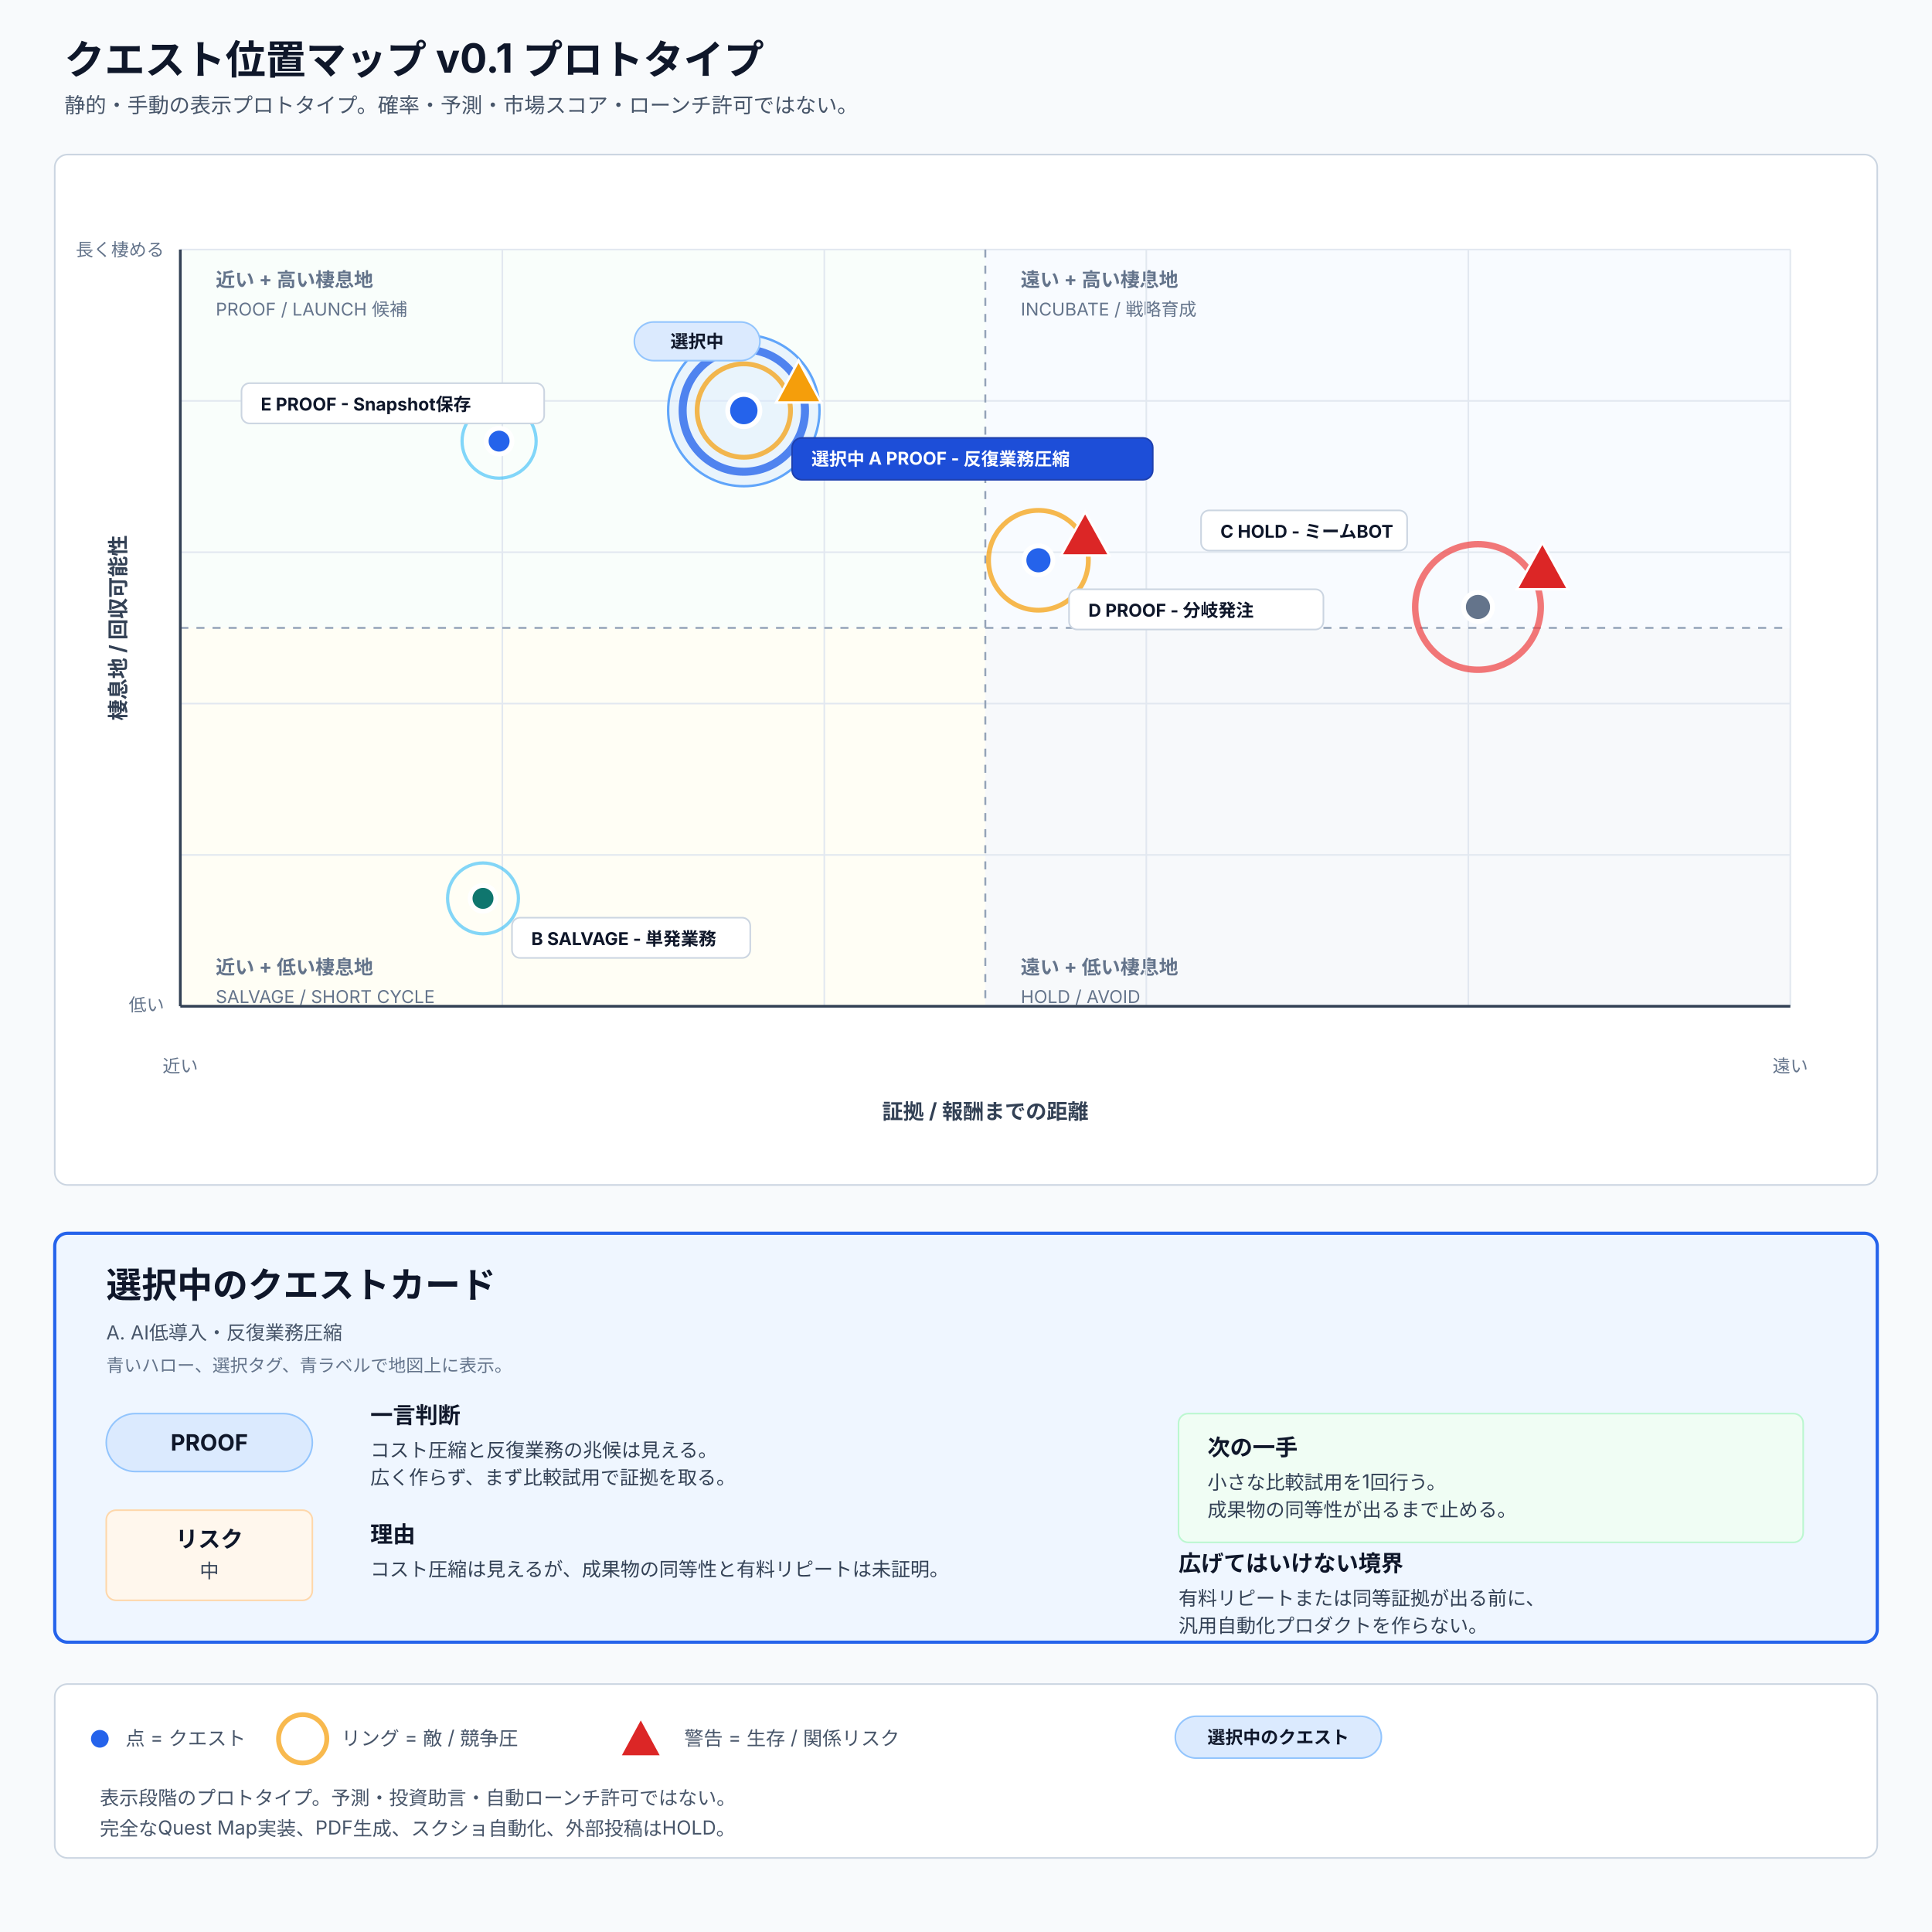
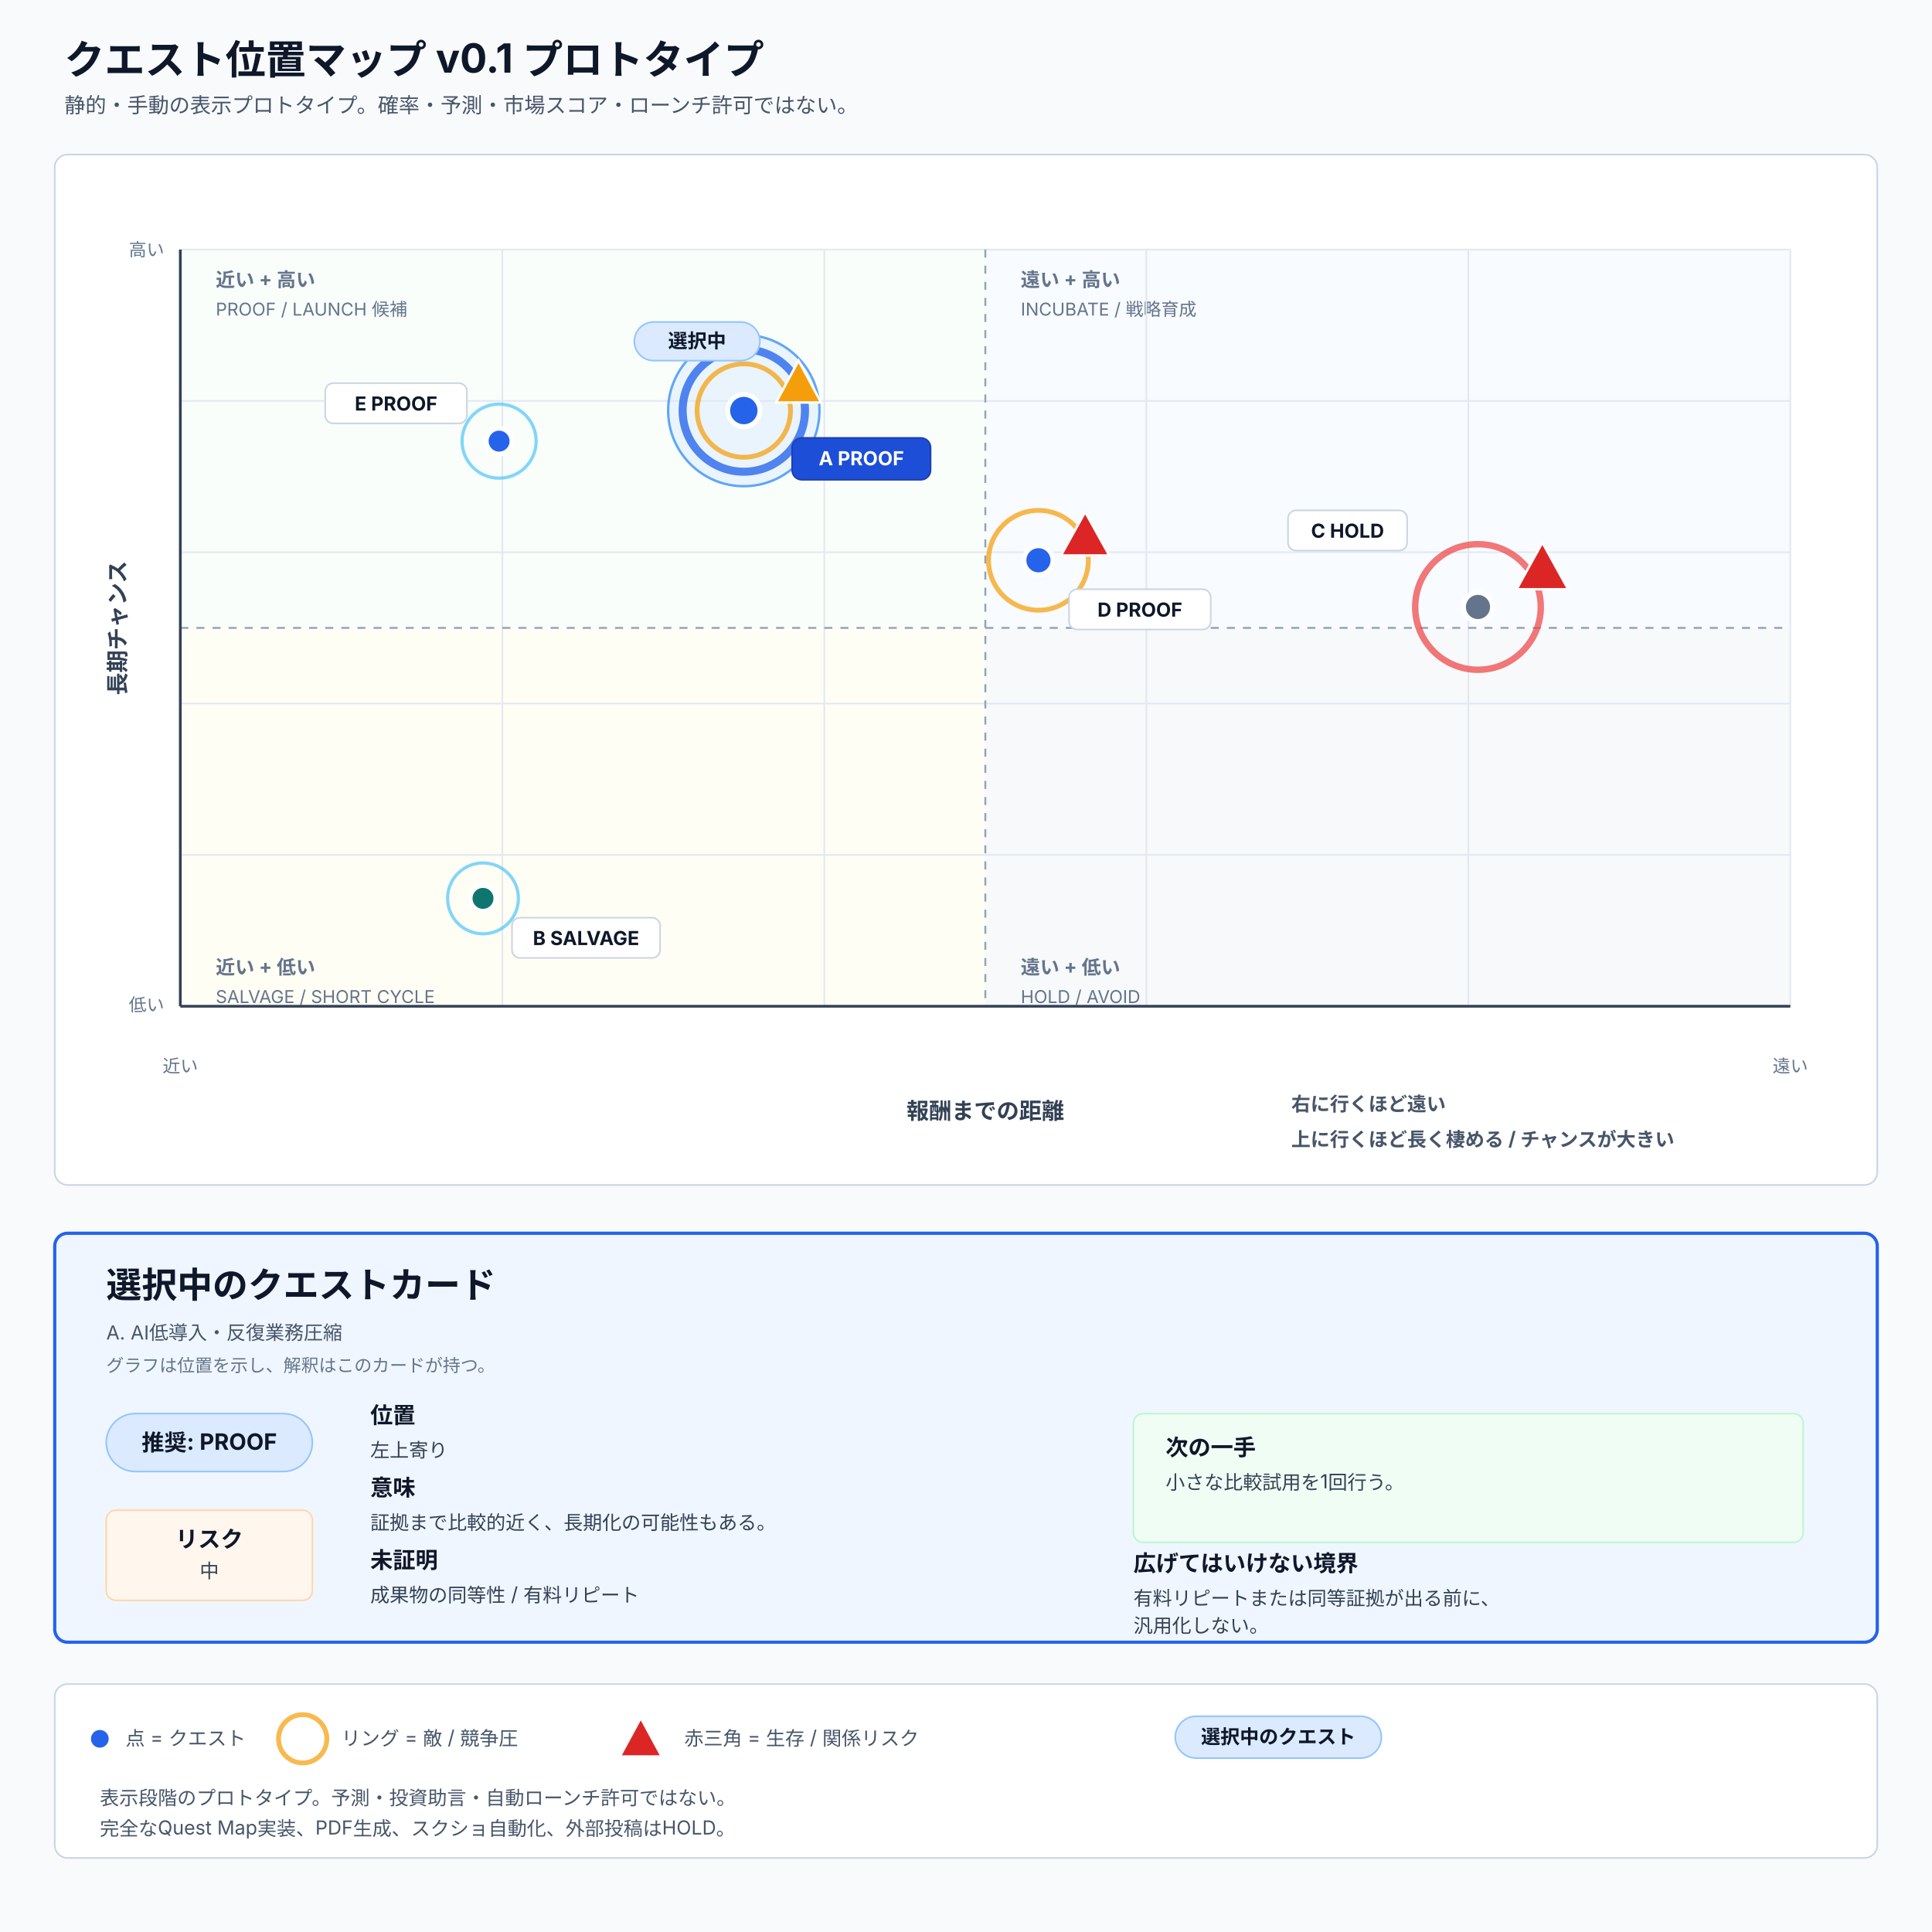
<svg xmlns="http://www.w3.org/2000/svg" width="1200" height="1200" viewBox="0 0 1200 1200" role="img" aria-labelledby="title desc" font-family="Inter, -apple-system, BlinkMacSystemFont, 'Hiragino Sans', 'Yu Gothic', 'Noto Sans CJK JP', sans-serif">
  <style>
    .bg { fill: #f8fafc; }
    .panel { fill: #ffffff; stroke: #cbd5e1; stroke-width: 1; }
    .selected-panel { fill: #eff6ff; stroke: #2563eb; stroke-width: 2; }
    .grid { stroke: #e2e8f0; stroke-width: 1; }
    .axis { stroke: #334155; stroke-width: 1.7; }
    .midline { stroke: #94a3b8; stroke-width: 1.2; stroke-dasharray: 5 5; }
    .title { fill: #0f172a; font-size: 25px; font-weight: 700; }
    .subtitle { fill: #475569; font-size: 13px; }
-     .label { fill: #334155; font-size: 13px; font-weight: 700; }
+     .label { fill: #334155; font-size: 14px; font-weight: 700; }
+     .helper { fill: #475569; font-size: 12px; font-weight: 700; }
    .small { fill: #475569; font-size: 12px; }
    .tiny { fill: #64748b; font-size: 11px; }
    .quad { fill: #64748b; font-size: 12px; font-weight: 700; }
    .ring-low { fill: none; stroke: #38bdf8; stroke-width: 2; stroke-opacity: 0.62; }
    .ring-med { fill: none; stroke: #f59e0b; stroke-width: 3; stroke-opacity: 0.72; }
    .ring-high { fill: none; stroke: #ef4444; stroke-width: 4; stroke-opacity: 0.72; }
    .selected-halo { fill: none; stroke: #2563eb; stroke-width: 5; stroke-opacity: 0.78; }
    .selected-glow { fill: #dbeafe; fill-opacity: 0.5; stroke: #60a5fa; stroke-width: 1.5; }
    .point { stroke: #ffffff; stroke-width: 3; }
    .proof { fill: #2563eb; }
    .hold { fill: #64748b; }
    .salvage { fill: #0f766e; }
    .tag { fill: #ffffff; stroke: #cbd5e1; stroke-width: 1; }
    .tag-selected { fill: #1d4ed8; stroke: #1e40af; stroke-width: 1; }
-     .tag-text { fill: #0f172a; font-size: 11px; font-weight: 700; }
-     .tag-selected-text { fill: #ffffff; font-size: 11px; font-weight: 700; }
+     .tag-text { fill: #0f172a; font-size: 12px; font-weight: 700; }
+     .tag-selected-text { fill: #ffffff; font-size: 12px; font-weight: 700; }
    .warn-med { fill: #f59e0b; stroke: #ffffff; stroke-width: 1.5; }
    .warn-high { fill: #dc2626; stroke: #ffffff; stroke-width: 1.5; }
    .card-title { fill: #0f172a; font-size: 22px; font-weight: 700; }
    .card-head { fill: #0f172a; font-size: 14px; font-weight: 700; }
    .card-text { fill: #334155; font-size: 12px; }
    .card-muted { fill: #64748b; font-size: 11px; }
    .action-pill { fill: #dbeafe; stroke: #93c5fd; stroke-width: 1; }
    .risk-box { fill: #fff7ed; stroke: #fed7aa; stroke-width: 1; }
    .next-box { fill: #f0fdf4; stroke: #bbf7d0; stroke-width: 1; }
    .boundary { fill: #475569; font-size: 12px; }
  </style>
  <rect class="bg" x="0" y="0" width="1200" height="1200" />
  <text x="40" y="46" class="title">クエスト位置マップ v0.1 プロトタイプ</text>
  <text x="40" y="70" class="subtitle">静的・手動の表示プロトタイプ。確率・予測・市場スコア・ローンチ許可ではない。</text>
  <rect class="panel" x="34" y="96" width="1132" height="640" rx="8" />
  <rect x="112" y="155" width="500" height="235" fill="#f0fdf4" fill-opacity="0.38" />
  <rect x="612" y="155" width="500" height="235" fill="#eff6ff" fill-opacity="0.4" />
  <rect x="112" y="390" width="500" height="235" fill="#fefce8" fill-opacity="0.46" />
  <rect x="612" y="390" width="500" height="235" fill="#f1f5f9" fill-opacity="0.54" />
-   <text x="134" y="178" class="quad">近い + 高い棲息地</text>
+   <text x="134" y="178" class="quad">近い + 高い</text>
  <text x="134" y="196" class="tiny">PROOF / LAUNCH 候補</text>
-   <text x="634" y="178" class="quad">遠い + 高い棲息地</text>
+   <text x="634" y="178" class="quad">遠い + 高い</text>
  <text x="634" y="196" class="tiny">INCUBATE / 戦略育成</text>
-   <text x="134" y="605" class="quad">近い + 低い棲息地</text>
+   <text x="134" y="605" class="quad">近い + 低い</text>
  <text x="134" y="623" class="tiny">SALVAGE / SHORT CYCLE</text>
-   <text x="634" y="605" class="quad">遠い + 低い棲息地</text>
+   <text x="634" y="605" class="quad">遠い + 低い</text>
  <text x="634" y="623" class="tiny">HOLD / AVOID</text>
  <line x1="112" y1="155" x2="112" y2="625" class="grid" />
  <line x1="312" y1="155" x2="312" y2="625" class="grid" />
  <line x1="512" y1="155" x2="512" y2="625" class="grid" />
  <line x1="712" y1="155" x2="712" y2="625" class="grid" />
  <line x1="912" y1="155" x2="912" y2="625" class="grid" />
  <line x1="1112" y1="155" x2="1112" y2="625" class="grid" />
  <line x1="112" y1="625" x2="1112" y2="625" class="grid" />
  <line x1="112" y1="531" x2="1112" y2="531" class="grid" />
  <line x1="112" y1="437" x2="1112" y2="437" class="grid" />
  <line x1="112" y1="343" x2="1112" y2="343" class="grid" />
  <line x1="112" y1="249" x2="1112" y2="249" class="grid" />
  <line x1="112" y1="155" x2="1112" y2="155" class="grid" />
  <line x1="612" y1="155" x2="612" y2="625" class="midline" />
  <line x1="112" y1="390" x2="1112" y2="390" class="midline" />
  <line x1="112" y1="625" x2="1112" y2="625" class="axis" />
  <line x1="112" y1="155" x2="112" y2="625" class="axis" />
-   <text x="612" y="695" class="label" text-anchor="middle">証拠 / 報酬までの距離</text>
+   <text x="612" y="695" class="label" text-anchor="middle">報酬までの距離</text>
  <text x="112" y="666" class="tiny" text-anchor="middle">近い</text>
  <text x="1112" y="666" class="tiny" text-anchor="middle">遠い</text>
-   <text transform="translate(78 390) rotate(-90)" class="label" text-anchor="middle">棲息地 / 回収可能性</text>
+   <text transform="translate(78 390) rotate(-90)" class="label" text-anchor="middle">長期チャンス</text>
  <text x="102" y="628" class="tiny" text-anchor="end">低い</text>
-   <text x="102" y="159" class="tiny" text-anchor="end">長く棲める</text>
+   <text x="102" y="159" class="tiny" text-anchor="end">高い</text>
+   <text x="802" y="690" class="helper">右に行くほど遠い</text>
+   <text x="802" y="712" class="helper">上に行くほど長く棲める / チャンスが大きい</text>
  <circle cx="310" cy="274" r="23" class="ring-low" />
  <circle cx="310" cy="274" r="8" class="point proof" />
-   <rect x="150" y="238" width="188" height="25" rx="5" class="tag" />
-   <text x="162" y="255" class="tag-text">E PROOF - Snapshot保存</text>
+   <rect x="202" y="238" width="88" height="25" rx="5" class="tag" />
+   <text x="246" y="255" class="tag-text" text-anchor="middle">E PROOF</text>
  <circle cx="462" cy="255" r="47" class="selected-glow" />
  <circle cx="462" cy="255" r="38" class="selected-halo" />
  <circle cx="462" cy="255" r="29" class="ring-med" />
  <circle cx="462" cy="255" r="10" class="point proof" />
  <polygon points="496,224 510,250 482,250" class="warn-med" />
-   <rect x="492" y="272" width="224" height="26" rx="6" class="tag-selected" />
-   <text x="504" y="289" class="tag-selected-text">選択中 A PROOF - 反復業務圧縮</text>
+   <rect x="492" y="272" width="86" height="26" rx="6" class="tag-selected" />
+   <text x="535" y="289" class="tag-selected-text" text-anchor="middle">A PROOF</text>
  <rect x="394" y="200" width="78" height="24" rx="12" class="action-pill" />
  <text x="433" y="216" class="tag-text" text-anchor="middle">選択中</text>
  <circle cx="645" cy="348" r="31" class="ring-med" />
  <circle cx="645" cy="348" r="9" class="point proof" />
  <polygon points="674,318 689,345 659,345" class="warn-high" />
-   <rect x="664" y="366" width="158" height="25" rx="5" class="tag" />
-   <text x="676" y="383" class="tag-text">D PROOF - 分岐発注</text>
+   <rect x="664" y="366" width="88" height="25" rx="5" class="tag" />
+   <text x="708" y="383" class="tag-text" text-anchor="middle">D PROOF</text>
  <circle cx="918" cy="377" r="39" class="ring-high" />
  <circle cx="918" cy="377" r="9" class="point hold" />
  <polygon points="958,337 974,366 942,366" class="warn-high" />
-   <rect x="746" y="317" width="128" height="25" rx="5" class="tag" />
-   <text x="758" y="334" class="tag-text">C HOLD - ミームBOT</text>
+   <rect x="800" y="317" width="74" height="25" rx="5" class="tag" />
+   <text x="837" y="334" class="tag-text" text-anchor="middle">C HOLD</text>
  <circle cx="300" cy="558" r="22" class="ring-low" />
  <circle cx="300" cy="558" r="8" class="point salvage" />
-   <rect x="318" y="570" width="148" height="25" rx="5" class="tag" />
-   <text x="330" y="587" class="tag-text">B SALVAGE - 単発業務</text>
+   <rect x="318" y="570" width="92" height="25" rx="5" class="tag" />
+   <text x="364" y="587" class="tag-text" text-anchor="middle">B SALVAGE</text>
  <rect class="selected-panel" x="34" y="766" width="1132" height="254" rx="8" />
  <text x="66" y="806" class="card-title">選択中のクエストカード</text>
  <text x="66" y="832" class="small">A. AI低導入・反復業務圧縮</text>
-   <text x="66" y="852" class="card-muted">青いハロー、選択タグ、青ラベルで地図上に表示。</text>
+   <text x="66" y="852" class="card-muted">グラフは位置を示し、解釈はこのカードが持つ。</text>
  <rect class="action-pill" x="66" y="878" width="128" height="36" rx="18" />
-   <text x="130" y="901" class="card-head" text-anchor="middle">PROOF</text>
-   <text x="230" y="884" class="card-head">一言判断</text>
-   <text x="230" y="905" class="card-text">コスト圧縮と反復業務の兆候は見える。</text>
-   <text x="230" y="922" class="card-text">広く作らず、まず比較試用で証拠を取る。</text>
-   <text x="230" y="958" class="card-head">理由</text>
-   <text x="230" y="979" class="card-text">コスト圧縮は見えるが、成果物の同等性と有料リピートは未証明。</text>
+   <text x="130" y="901" class="card-head" text-anchor="middle">推奨: PROOF</text>
+   <text x="230" y="884" class="card-head">位置</text>
+   <text x="230" y="905" class="card-text">左上寄り</text>
+   <text x="230" y="929" class="card-head">意味</text>
+   <text x="230" y="950" class="card-text">証拠まで比較的近く、長期化の可能性もある。</text>
+   <text x="230" y="974" class="card-head">未証明</text>
+   <text x="230" y="995" class="card-text">成果物の同等性 / 有料リピート</text>
  <rect class="risk-box" x="66" y="938" width="128" height="56" rx="6" />
  <text x="130" y="961" class="card-head" text-anchor="middle">リスク</text>
  <text x="130" y="980" class="card-text" text-anchor="middle">中</text>
-   <rect class="next-box" x="732" y="878" width="388" height="80" rx="6" />
-   <text x="750" y="904" class="card-head">次の一手</text>
-   <text x="750" y="925" class="card-text">小さな比較試用を1回行う。</text>
-   <text x="750" y="942" class="card-text">成果物の同等性が出るまで止める。</text>
-   <text x="732" y="976" class="card-head">広げてはいけない境界</text>
-   <text x="732" y="997" class="card-text">有料リピートまたは同等証拠が出る前に、</text>
-   <text x="732" y="1014" class="card-text">汎用自動化プロダクトを作らない。</text>
+   <rect class="next-box" x="704" y="878" width="416" height="80" rx="6" />
+   <text x="724" y="904" class="card-head">次の一手</text>
+   <text x="724" y="925" class="card-text">小さな比較試用を1回行う。</text>
+   <text x="704" y="976" class="card-head">広げてはいけない境界</text>
+   <text x="704" y="997" class="card-text">有料リピートまたは同等証拠が出る前に、</text>
+   <text x="704" y="1014" class="card-text">汎用化しない。</text>
  <rect class="panel" x="34" y="1046" width="1132" height="108" rx="8" />
  <circle cx="62" cy="1080" r="7" class="point proof" />
  <text x="78" y="1084" class="small">点 = クエスト</text>
  <circle cx="188" cy="1080" r="15" class="ring-med" />
  <text x="212" y="1084" class="small">リング = 敵 / 競争圧</text>
  <polygon points="398,1067 411,1091 385,1091" class="warn-high" />
-   <text x="425" y="1084" class="small">警告 = 生存 / 関係リスク</text>
+   <text x="425" y="1084" class="small">赤三角 = 生存 / 関係リスク</text>
  <rect x="730" y="1066" width="128" height="26" rx="13" class="action-pill" />
  <text x="794" y="1083" class="tag-text" text-anchor="middle">選択中のクエスト</text>
  <text x="62" y="1121" class="boundary">表示段階のプロトタイプ。予測・投資助言・自動ローンチ許可ではない。</text>
  <text x="62" y="1140" class="boundary">完全なQuest Map実装、PDF生成、スクショ自動化、外部投稿はHOLD。</text>
</svg>
